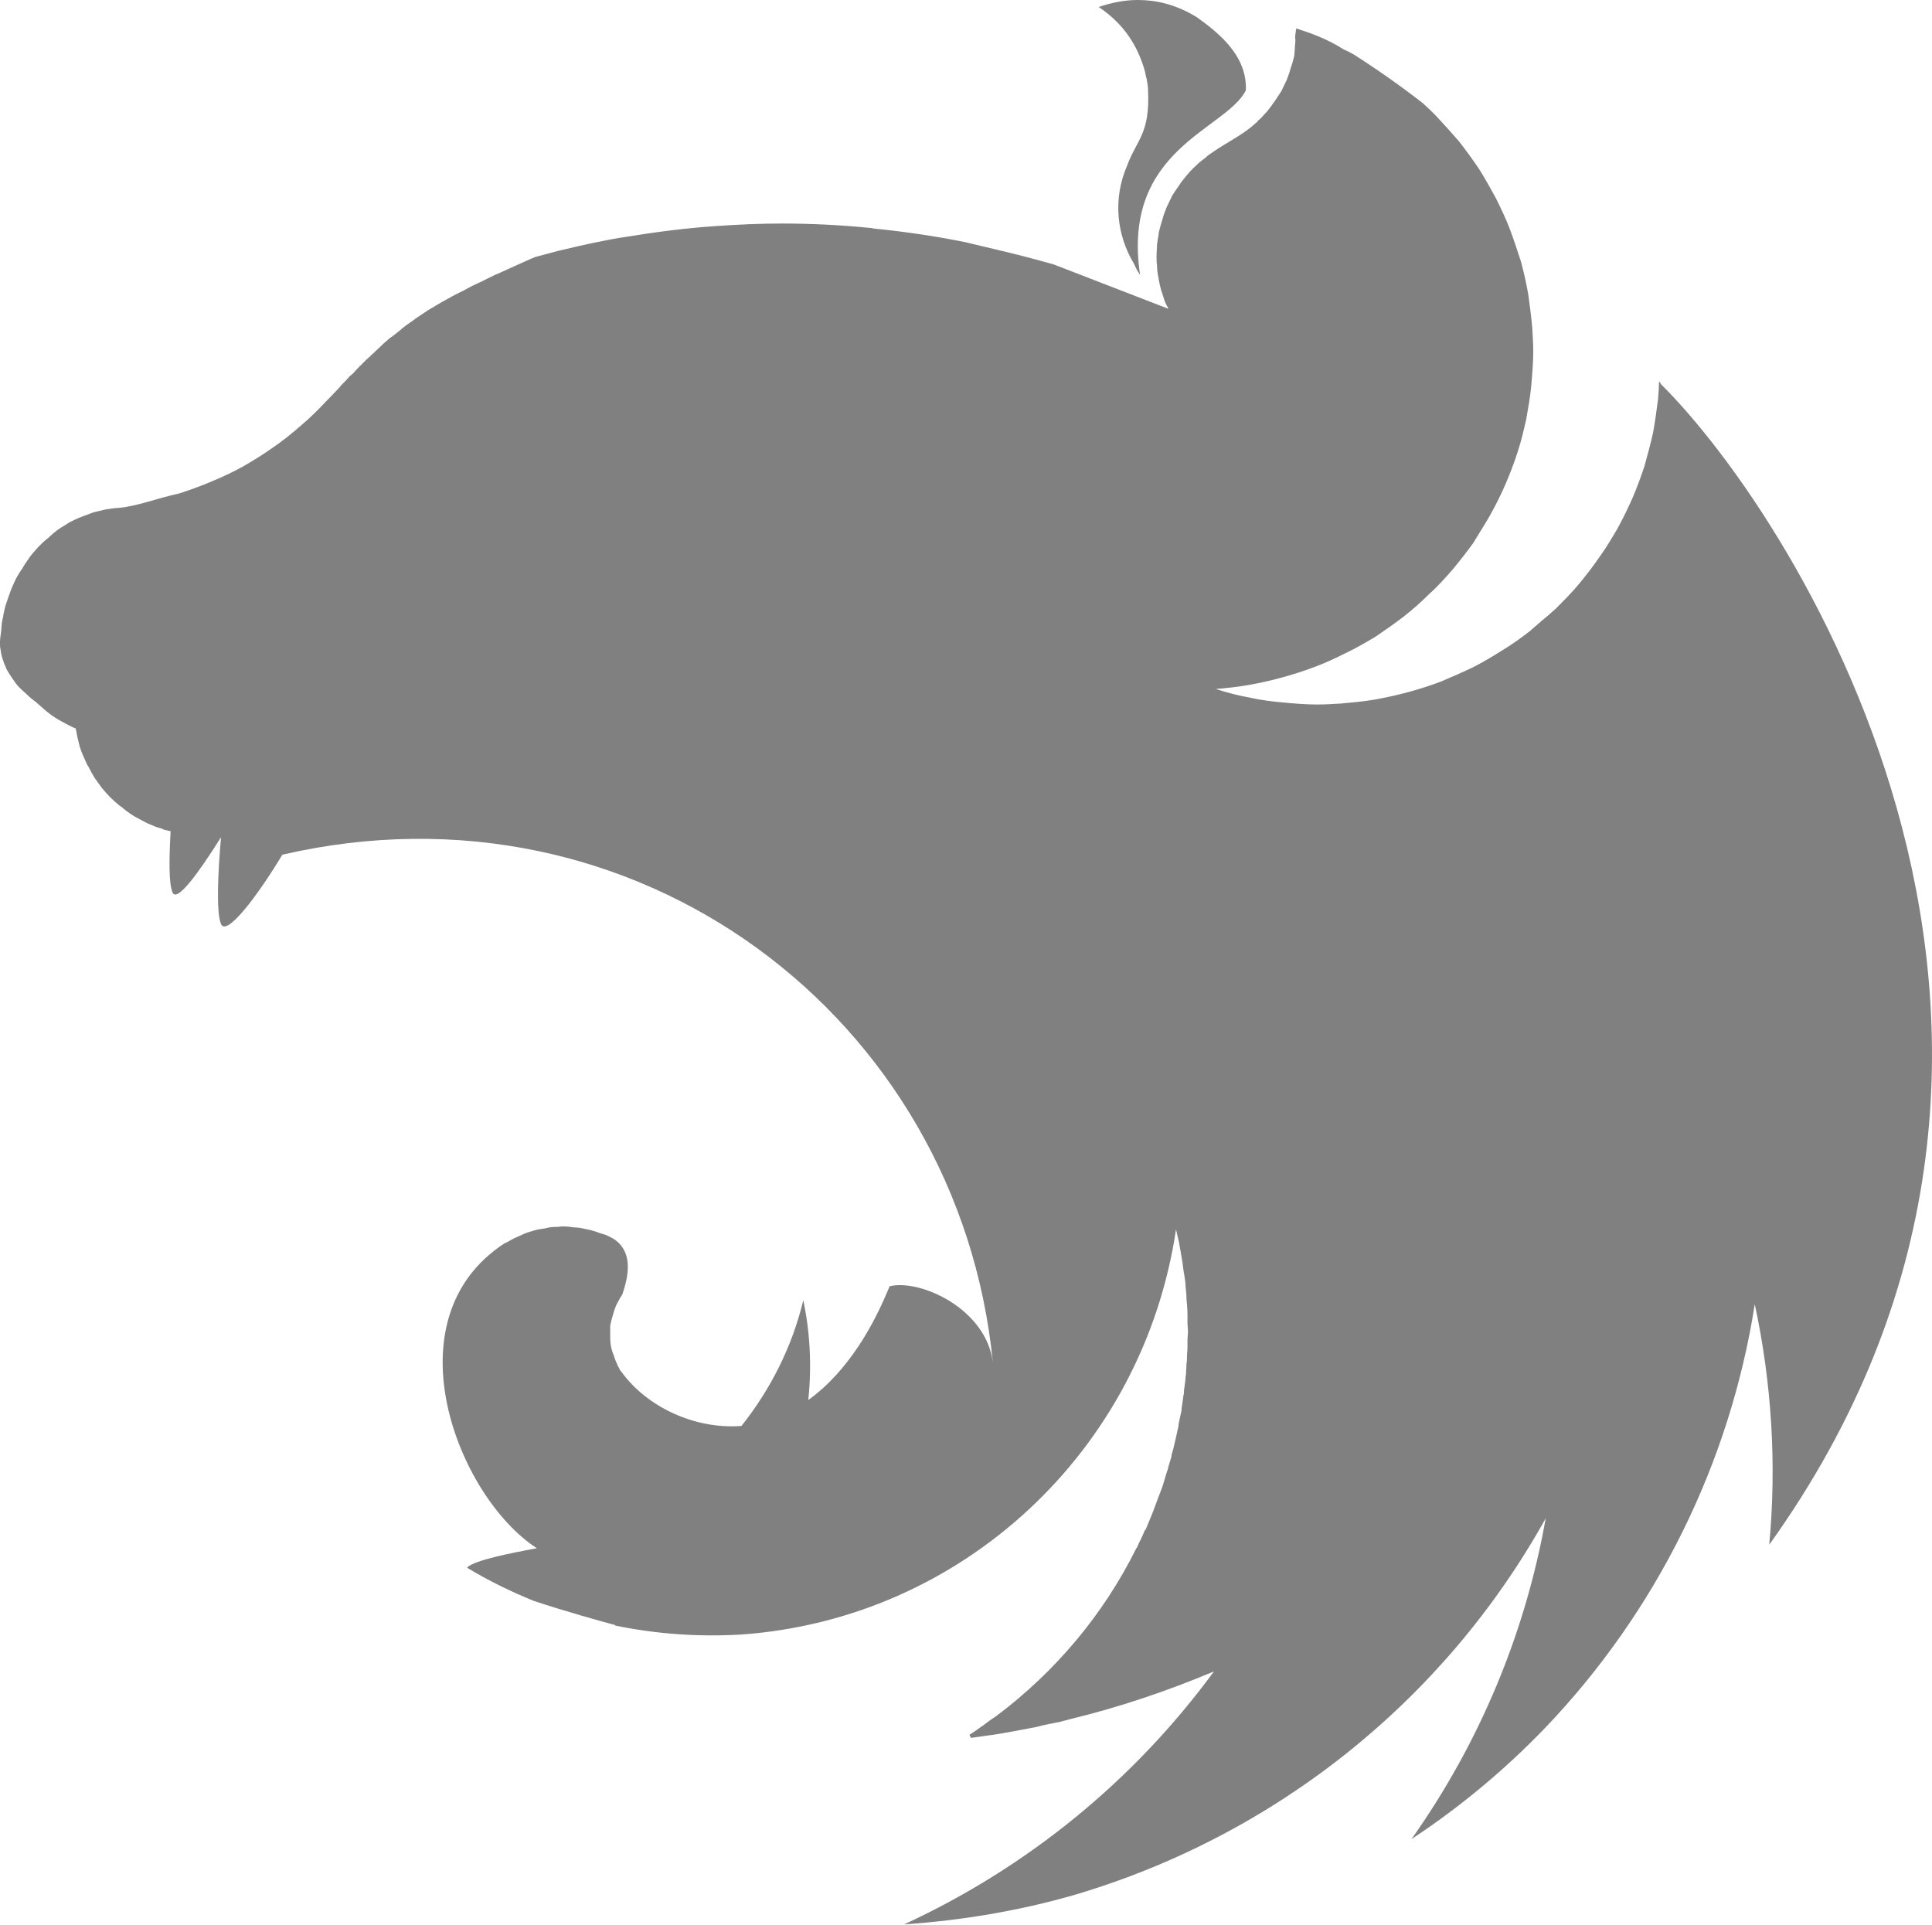
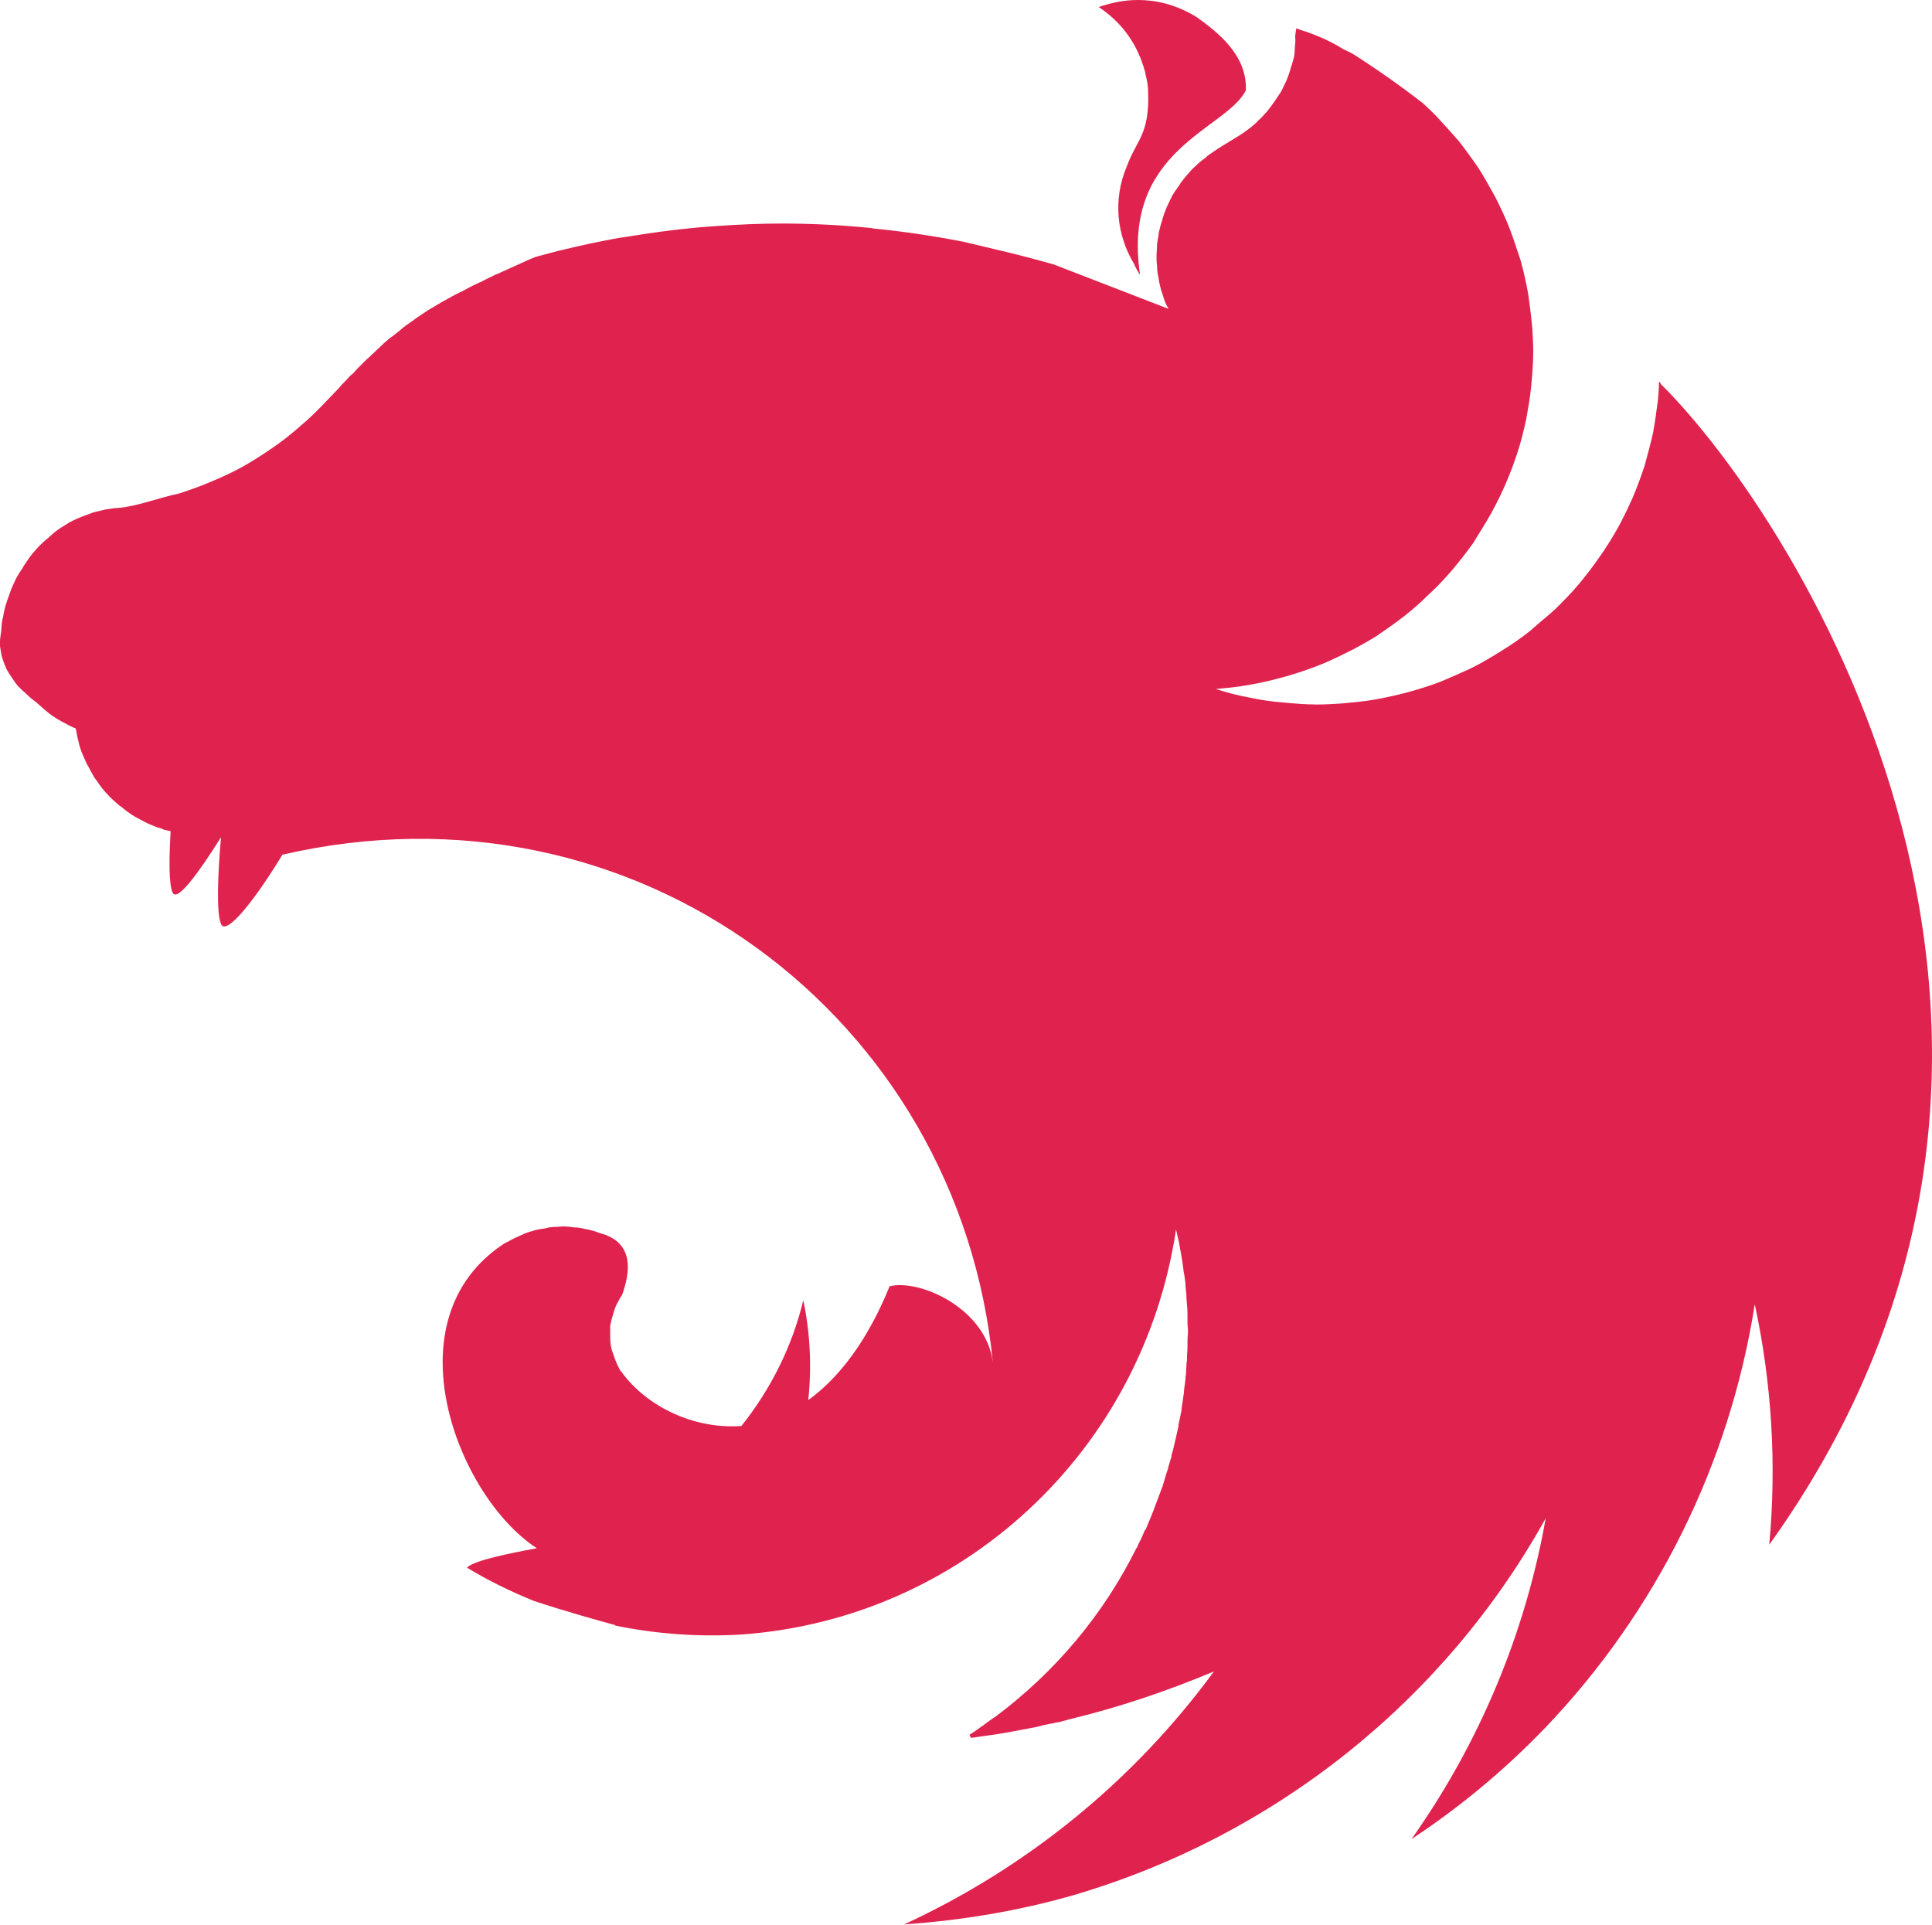
<svg xmlns="http://www.w3.org/2000/svg" height="255" preserveAspectRatio="xMidYMid" viewBox="0 0 256 255" width="256">
-   <path d="m150.736 0c-1.851 0-3.57.397-5.157.926 3.372 2.248 5.223 5.223 6.148 8.595.066.463.198.793.265 1.256.066.397.132.793.132 1.19.265 5.818-1.521 6.545-2.777 9.983-1.917 4.43-1.388 9.19.926 13.024.198.463.463.992.793 1.454-2.512-16.726 11.437-19.239 14.016-24.462.198-4.562-3.57-7.603-6.545-9.719-2.843-1.719-5.421-2.248-7.801-2.248zm21.024 3.768c-.265 1.521-.066 1.124-.132 1.917-.066.529-.066 1.19-.132 1.719-.132.529-.265 1.058-.463 1.587-.132.529-.331 1.058-.529 1.587-.265.529-.463.992-.727 1.521-.198.265-.331.529-.529.793-.132.198-.265.397-.397.595-.331.463-.661.926-.992 1.322-.397.397-.727.859-1.19 1.19v.066c-.397.331-.793.727-1.256 1.058-1.388 1.058-2.975 1.851-4.43 2.843-.463.331-.926.595-1.322.992-.463.331-.859.661-1.256 1.058-.463.397-.793.793-1.19 1.256-.331.397-.727.859-.992 1.322-.331.463-.661.926-.926 1.388-.265.529-.463.992-.727 1.521-.198.529-.397.992-.529 1.521-.198.595-.331 1.124-.463 1.653-.066.265-.066.595-.132.859-.066.265-.066.529-.132.793 0 .529-.066 1.124-.066 1.653 0 .397 0 .793.066 1.19 0 .529.066 1.058.198 1.653.066.529.198 1.058.331 1.587.198.529.331 1.058.529 1.587.132.331.331.661.463.926l-15.206-5.884c-2.578-.727-5.091-1.388-7.669-1.983-1.388-.331-2.777-.661-4.165-.992-3.967-.793-8-1.388-12.032-1.785-.132 0-.198-.066-.331-.066-3.967-.397-7.867-.595-11.834-.595-2.909 0-5.818.132-8.661.331-4.033.265-8.066.793-12.099 1.454-.992.132-1.983.331-2.975.529-2.049.397-4.033.859-5.95 1.322-.992.265-1.983.529-2.975.793-.992.397-1.917.859-2.843 1.256-.727.331-1.454.661-2.182.992-.132.066-.265.066-.331.132-.661.331-1.256.595-1.851.926-.198.066-.331.132-.463.198-.727.331-1.454.727-2.049 1.058-.463.198-.926.463-1.322.661-.198.132-.463.265-.595.331-.595.331-1.19.661-1.719.992-.595.331-1.124.661-1.587.992-.463.331-.926.595-1.322.926-.066.066-.132.066-.198.132-.397.265-.859.595-1.256.926 0 0-.066.066-.132.132-.331.265-.661.529-.992.793-.132.066-.265.198-.397.265-.331.265-.661.595-.992.859-.066.132-.198.198-.265.265-.397.397-.793.727-1.19 1.124-.066 0-.066.066-.132.132-.397.331-.793.727-1.19 1.124-.066.066-.066.132-.132.132-.331.331-.661.661-.992 1.058-.132.132-.331.265-.463.397-.331.397-.727.793-1.124 1.19-.066.132-.198.198-.265.331-.529.529-.992 1.058-1.521 1.587-.066.066-.132.132-.198.198-1.058 1.124-2.182 2.248-3.372 3.239-1.19 1.058-2.446 2.049-3.702 2.909-1.322.926-2.578 1.719-3.967 2.512-1.322.727-2.711 1.388-4.165 1.983-1.388.595-2.843 1.124-4.297 1.587-2.777.595-5.62 1.719-8.066 1.917-.529 0-1.124.132-1.653.198-.595.132-1.124.265-1.653.397-.529.198-1.058.397-1.587.595-.529.198-1.058.463-1.587.727-.463.331-.992.595-1.454.926-.463.331-.926.727-1.322 1.124-.463.331-.926.793-1.322 1.19-.397.463-.793.859-1.124 1.322-.331.529-.727.992-.992 1.521-.331.463-.661.992-.926 1.521-.265.595-.529 1.124-.727 1.719-.198.529-.397 1.124-.595 1.719-.132.529-.265 1.058-.331 1.587 0 .066-.066.132-.066.198-.132.595-.132 1.388-.198 1.785-.066.463-.132.859-.132 1.322 0 .265 0 .595.066.859.066.463.132.859.265 1.256.132.397.265.793.463 1.19v.066c.198.397.463.793.727 1.19.265.397.529.793.859 1.19.331.331.727.727 1.124 1.058.397.397.793.727 1.256 1.058 1.587 1.388 1.983 1.851 4.033 2.909.331.198.661.331 1.058.529.066 0 .132.066.198.066 0 .132 0 .198.066.331.066.529.198 1.058.331 1.587.132.595.331 1.124.529 1.587.198.397.331.793.529 1.19.066.132.132.265.198.331.265.529.529.992.793 1.454.331.463.661.926.992 1.388.331.397.727.859 1.124 1.256.397.397.793.727 1.256 1.124 0 0 .066.066.132.066.397.331.793.661 1.19.926.463.331.926.595 1.454.859.463.265.992.529 1.521.727.397.198.859.331 1.322.463.066.066.132.066.265.132.265.066.595.132.859.198-.198 3.57-.265 6.942.265 8.132.595 1.322 3.504-2.711 6.413-7.338-.397 4.562-.661 9.917 0 11.504.727 1.653 4.694-3.504 8.132-9.19 46.874-10.842 89.648 21.553 94.144 67.302-.859-7.14-9.652-11.107-13.685-10.115-1.983 4.892-5.355 11.173-10.776 15.074.463-4.363.265-8.859-.661-13.222-1.454 6.082-4.297 11.768-8.198 16.66-6.281.463-12.561-2.578-15.867-7.14-.265-.198-.331-.595-.529-.859-.198-.463-.397-.926-.529-1.388-.198-.463-.331-.926-.397-1.388-.066-.463-.066-.926-.066-1.454 0-.331 0-.661 0-.992.066-.463.198-.926.331-1.388.132-.463.265-.926.463-1.388.265-.463.463-.926.793-1.388 1.124-3.173 1.124-5.752-.926-7.272-.397-.265-.793-.463-1.256-.661-.265-.066-.595-.198-.859-.265-.198-.066-.331-.132-.529-.198-.463-.132-.926-.265-1.388-.331-.463-.132-.926-.198-1.388-.198-.463-.066-.992-.132-1.454-.132-.331 0-.661.066-.992.066-.529 0-.992.066-1.454.198-.463.066-.926.132-1.388.265-.463.132-.926.265-1.388.463-.463.198-.859.397-1.322.595-.397.198-.793.463-1.256.661-15.404 10.049-6.215 33.585 4.297 40.395-3.967.727-8 1.587-9.123 2.446-.066.066-.132.132-.132.132 2.843 1.719 5.818 3.173 8.925 4.43 4.231 1.388 8.727 2.645 10.71 3.173v.066c5.487 1.124 11.041 1.521 16.66 1.19 29.288-2.049 53.287-24.329 57.65-53.683.132.595.265 1.124.397 1.719.198 1.19.463 2.446.595 3.702v.066c.132.595.198 1.19.265 1.719v.265c.066.595.132 1.19.132 1.719.066.727.132 1.454.132 2.182v1.058c0 .331.066.727.066 1.058 0 .397-.066.793-.066 1.19v.926c0 .463-.066.859-.066 1.322 0 .265 0 .529-.066.859 0 .463-.066.926-.066 1.454-.066.198-.066.397-.066.595-.066.529-.132.992-.198 1.521 0 .198 0 .397-.066.595-.066.661-.198 1.256-.265 1.917v.066.066c-.132.595-.265 1.256-.397 1.851v.198c-.132.595-.265 1.19-.397 1.785 0 .066-.066.198-.066.265-.132.595-.265 1.19-.463 1.785v.198c-.198.661-.397 1.256-.529 1.851-.066.066-.066.132-.066.132-.198.661-.397 1.322-.595 1.983-.265.661-.463 1.256-.727 1.917-.265.661-.463 1.322-.727 1.917-.265.661-.529 1.256-.793 1.917h-.066c-.265.595-.529 1.256-.86 1.851-.066.198-.132.331-.198.463-.066.066-.066.132-.132.198-4.297 8.661-10.644 16.264-18.578 22.214-.529.331-1.058.727-1.587 1.124-.132.132-.331.198-.463.331-.463.331-.926.661-1.454.992l.198.397h.066c.926-.132 1.851-.265 2.777-.397h.066c1.719-.265 3.438-.595 5.157-.926.463-.066.992-.198 1.454-.331.331-.066.595-.132.926-.198.463-.066.926-.198 1.388-.265.397-.132.793-.198 1.19-.331 6.611-1.587 13.024-3.768 19.173-6.347-10.512 14.346-24.594 25.916-41.056 33.519 7.603-.529 15.206-1.785 22.544-3.901 26.643-7.867 49.055-25.784 62.476-49.915-2.711 15.272-8.793 29.817-17.784 42.51 6.413-4.231 12.297-9.124 17.652-14.677 14.809-15.47 24.528-35.106 27.833-56.196 2.248 10.446 2.909 21.222 1.917 31.866 47.733-66.575 3.967-135.597-14.346-153.777-.066-.132-.132-.198-.132-.331-.066.066-.066.066-.066.132 0-.066 0-.066-.066-.132 0 .793-.066 1.587-.132 2.38-.198 1.521-.397 2.975-.661 4.43-.331 1.454-.727 2.909-1.124 4.363-.463 1.388-.992 2.843-1.587 4.231-.595 1.322-1.256 2.711-1.983 4.033-.727 1.256-1.521 2.578-2.38 3.768-.859 1.256-1.785 2.446-2.711 3.57-.992 1.19-2.049 2.248-3.107 3.306-.661.595-1.256 1.124-1.917 1.653-.529.463-.992.859-1.521 1.322-1.19.926-2.38 1.785-3.702 2.578-1.256.793-2.578 1.587-3.901 2.248-1.388.661-2.777 1.256-4.165 1.851-1.388.529-2.843.992-4.297 1.388-1.454.397-2.975.727-4.43.992-1.521.265-3.041.397-4.496.529-1.058.066-2.116.132-3.173.132-1.521 0-3.041-.132-4.496-.265-1.521-.132-3.041-.331-4.496-.661-1.521-.265-2.975-.661-4.43-1.124h-.066c1.454-.132 2.909-.265 4.363-.529 1.521-.265 2.975-.595 4.43-.992 1.454-.397 2.909-.859 4.297-1.388 1.454-.529 2.843-1.19 4.165-1.851 1.388-.661 2.644-1.388 3.967-2.182 1.256-.859 2.512-1.719 3.702-2.645 1.19-.926 2.314-1.917 3.372-2.975 1.124-.992 2.116-2.116 3.107-3.24.992-1.19 1.917-2.38 2.777-3.57.132-.198.265-.463.397-.661.661-1.058 1.322-2.116 1.917-3.173.727-1.322 1.388-2.645 1.983-4.033.595-1.388 1.124-2.777 1.587-4.231.463-1.388.793-2.843 1.124-4.297.265-1.521.529-2.975.661-4.43.132-1.521.265-3.041.265-4.496 0-1.058-.066-2.116-.132-3.173-.132-1.521-.331-2.975-.529-4.43-.265-1.521-.595-2.975-.992-4.43-.463-1.388-.926-2.843-1.454-4.231-.529-1.388-1.19-2.777-1.851-4.099-.727-1.322-1.454-2.644-2.248-3.901-.859-1.256-1.719-2.446-2.645-3.636-.992-1.124-1.983-2.248-3.041-3.372-.529-.529-1.124-1.124-1.719-1.653-2.975-2.314-6.082-4.496-9.19-6.479-.463-.265-.859-.463-1.322-.661-2.182-1.388-4.231-2.116-6.281-2.777z" fill="grey" />
+   <path d="m150.736 0c-1.851 0-3.57.397-5.157.926 3.372 2.248 5.223 5.223 6.148 8.595.066.463.198.793.265 1.256.066.397.132.793.132 1.19.265 5.818-1.521 6.545-2.777 9.983-1.917 4.43-1.388 9.19.926 13.024.198.463.463.992.793 1.454-2.512-16.726 11.437-19.239 14.016-24.462.198-4.562-3.57-7.603-6.545-9.719-2.843-1.719-5.421-2.248-7.801-2.248zm21.024 3.768c-.265 1.521-.066 1.124-.132 1.917-.066.529-.066 1.19-.132 1.719-.132.529-.265 1.058-.463 1.587-.132.529-.331 1.058-.529 1.587-.265.529-.463.992-.727 1.521-.198.265-.331.529-.529.793-.132.198-.265.397-.397.595-.331.463-.661.926-.992 1.322-.397.397-.727.859-1.19 1.19v.066c-.397.331-.793.727-1.256 1.058-1.388 1.058-2.975 1.851-4.43 2.843-.463.331-.926.595-1.322.992-.463.331-.859.661-1.256 1.058-.463.397-.793.793-1.19 1.256-.331.397-.727.859-.992 1.322-.331.463-.661.926-.926 1.388-.265.529-.463.992-.727 1.521-.198.529-.397.992-.529 1.521-.198.595-.331 1.124-.463 1.653-.066.265-.066.595-.132.859-.066.265-.066.529-.132.793 0 .529-.066 1.124-.066 1.653 0 .397 0 .793.066 1.19 0 .529.066 1.058.198 1.653.066.529.198 1.058.331 1.587.198.529.331 1.058.529 1.587.132.331.331.661.463.926l-15.206-5.884c-2.578-.727-5.091-1.388-7.669-1.983-1.388-.331-2.777-.661-4.165-.992-3.967-.793-8-1.388-12.032-1.785-.132 0-.198-.066-.331-.066-3.967-.397-7.867-.595-11.834-.595-2.909 0-5.818.132-8.661.331-4.033.265-8.066.793-12.099 1.454-.992.132-1.983.331-2.975.529-2.049.397-4.033.859-5.95 1.322-.992.265-1.983.529-2.975.793-.992.397-1.917.859-2.843 1.256-.727.331-1.454.661-2.182.992-.132.066-.265.066-.331.132-.661.331-1.256.595-1.851.926-.198.066-.331.132-.463.198-.727.331-1.454.727-2.049 1.058-.463.198-.926.463-1.322.661-.198.132-.463.265-.595.331-.595.331-1.19.661-1.719.992-.595.331-1.124.661-1.587.992-.463.331-.926.595-1.322.926-.066.066-.132.066-.198.132-.397.265-.859.595-1.256.926 0 0-.066.066-.132.132-.331.265-.661.529-.992.793-.132.066-.265.198-.397.265-.331.265-.661.595-.992.859-.066.132-.198.198-.265.265-.397.397-.793.727-1.19 1.124-.066 0-.066.066-.132.132-.397.331-.793.727-1.19 1.124-.066.066-.066.132-.132.132-.331.331-.661.661-.992 1.058-.132.132-.331.265-.463.397-.331.397-.727.793-1.124 1.19-.066.132-.198.198-.265.331-.529.529-.992 1.058-1.521 1.587-.066.066-.132.132-.198.198-1.058 1.124-2.182 2.248-3.372 3.239-1.19 1.058-2.446 2.049-3.702 2.909-1.322.926-2.578 1.719-3.967 2.512-1.322.727-2.711 1.388-4.165 1.983-1.388.595-2.843 1.124-4.297 1.587-2.777.595-5.62 1.719-8.066 1.917-.529 0-1.124.132-1.653.198-.595.132-1.124.265-1.653.397-.529.198-1.058.397-1.587.595-.529.198-1.058.463-1.587.727-.463.331-.992.595-1.454.926-.463.331-.926.727-1.322 1.124-.463.331-.926.793-1.322 1.19-.397.463-.793.859-1.124 1.322-.331.529-.727.992-.992 1.521-.331.463-.661.992-.926 1.521-.265.595-.529 1.124-.727 1.719-.198.529-.397 1.124-.595 1.719-.132.529-.265 1.058-.331 1.587 0 .066-.066.132-.066.198-.132.595-.132 1.388-.198 1.785-.066.463-.132.859-.132 1.322 0 .265 0 .595.066.859.066.463.132.859.265 1.256.132.397.265.793.463 1.19v.066c.198.397.463.793.727 1.19.265.397.529.793.859 1.19.331.331.727.727 1.124 1.058.397.397.793.727 1.256 1.058 1.587 1.388 1.983 1.851 4.033 2.909.331.198.661.331 1.058.529.066 0 .132.066.198.066 0 .132 0 .198.066.331.066.529.198 1.058.331 1.587.132.595.331 1.124.529 1.587.198.397.331.793.529 1.19.066.132.132.265.198.331.265.529.529.992.793 1.454.331.463.661.926.992 1.388.331.397.727.859 1.124 1.256.397.397.793.727 1.256 1.124 0 0 .066.066.132.066.397.331.793.661 1.19.926.463.331.926.595 1.454.859.463.265.992.529 1.521.727.397.198.859.331 1.322.463.066.066.132.066.265.132.265.066.595.132.859.198-.198 3.57-.265 6.942.265 8.132.595 1.322 3.504-2.711 6.413-7.338-.397 4.562-.661 9.917 0 11.504.727 1.653 4.694-3.504 8.132-9.19 46.874-10.842 89.648 21.553 94.144 67.302-.859-7.14-9.652-11.107-13.685-10.115-1.983 4.892-5.355 11.173-10.776 15.074.463-4.363.265-8.859-.661-13.222-1.454 6.082-4.297 11.768-8.198 16.66-6.281.463-12.561-2.578-15.867-7.14-.265-.198-.331-.595-.529-.859-.198-.463-.397-.926-.529-1.388-.198-.463-.331-.926-.397-1.388-.066-.463-.066-.926-.066-1.454 0-.331 0-.661 0-.992.066-.463.198-.926.331-1.388.132-.463.265-.926.463-1.388.265-.463.463-.926.793-1.388 1.124-3.173 1.124-5.752-.926-7.272-.397-.265-.793-.463-1.256-.661-.265-.066-.595-.198-.859-.265-.198-.066-.331-.132-.529-.198-.463-.132-.926-.265-1.388-.331-.463-.132-.926-.198-1.388-.198-.463-.066-.992-.132-1.454-.132-.331 0-.661.066-.992.066-.529 0-.992.066-1.454.198-.463.066-.926.132-1.388.265-.463.132-.926.265-1.388.463-.463.198-.859.397-1.322.595-.397.198-.793.463-1.256.661-15.404 10.049-6.215 33.585 4.297 40.395-3.967.727-8 1.587-9.123 2.446-.066.066-.132.132-.132.132 2.843 1.719 5.818 3.173 8.925 4.43 4.231 1.388 8.727 2.645 10.71 3.173v.066c5.487 1.124 11.041 1.521 16.66 1.19 29.288-2.049 53.287-24.329 57.65-53.683.132.595.265 1.124.397 1.719.198 1.19.463 2.446.595 3.702v.066c.132.595.198 1.19.265 1.719v.265c.066.595.132 1.19.132 1.719.066.727.132 1.454.132 2.182v1.058c0 .331.066.727.066 1.058 0 .397-.066.793-.066 1.19v.926c0 .463-.066.859-.066 1.322 0 .265 0 .529-.066.859 0 .463-.066.926-.066 1.454-.066.198-.066.397-.066.595-.066.529-.132.992-.198 1.521 0 .198 0 .397-.066.595-.066.661-.198 1.256-.265 1.917v.066.066c-.132.595-.265 1.256-.397 1.851v.198c-.132.595-.265 1.19-.397 1.785 0 .066-.066.198-.066.265-.132.595-.265 1.19-.463 1.785v.198c-.198.661-.397 1.256-.529 1.851-.066.066-.066.132-.066.132-.198.661-.397 1.322-.595 1.983-.265.661-.463 1.256-.727 1.917-.265.661-.463 1.322-.727 1.917-.265.661-.529 1.256-.793 1.917h-.066c-.265.595-.529 1.256-.86 1.851-.066.198-.132.331-.198.463-.066.066-.066.132-.132.198-4.297 8.661-10.644 16.264-18.578 22.214-.529.331-1.058.727-1.587 1.124-.132.132-.331.198-.463.331-.463.331-.926.661-1.454.992l.198.397h.066c.926-.132 1.851-.265 2.777-.397h.066c1.719-.265 3.438-.595 5.157-.926.463-.066.992-.198 1.454-.331.331-.066.595-.132.926-.198.463-.066.926-.198 1.388-.265.397-.132.793-.198 1.19-.331 6.611-1.587 13.024-3.768 19.173-6.347-10.512 14.346-24.594 25.916-41.056 33.519 7.603-.529 15.206-1.785 22.544-3.901 26.643-7.867 49.055-25.784 62.476-49.915-2.711 15.272-8.793 29.817-17.784 42.51 6.413-4.231 12.297-9.124 17.652-14.677 14.809-15.47 24.528-35.106 27.833-56.196 2.248 10.446 2.909 21.222 1.917 31.866 47.733-66.575 3.967-135.597-14.346-153.777-.066-.132-.132-.198-.132-.331-.066.066-.066.066-.066.132 0-.066 0-.066-.066-.132 0 .793-.066 1.587-.132 2.38-.198 1.521-.397 2.975-.661 4.43-.331 1.454-.727 2.909-1.124 4.363-.463 1.388-.992 2.843-1.587 4.231-.595 1.322-1.256 2.711-1.983 4.033-.727 1.256-1.521 2.578-2.38 3.768-.859 1.256-1.785 2.446-2.711 3.57-.992 1.19-2.049 2.248-3.107 3.306-.661.595-1.256 1.124-1.917 1.653-.529.463-.992.859-1.521 1.322-1.19.926-2.38 1.785-3.702 2.578-1.256.793-2.578 1.587-3.901 2.248-1.388.661-2.777 1.256-4.165 1.851-1.388.529-2.843.992-4.297 1.388-1.454.397-2.975.727-4.43.992-1.521.265-3.041.397-4.496.529-1.058.066-2.116.132-3.173.132-1.521 0-3.041-.132-4.496-.265-1.521-.132-3.041-.331-4.496-.661-1.521-.265-2.975-.661-4.43-1.124h-.066c1.454-.132 2.909-.265 4.363-.529 1.521-.265 2.975-.595 4.43-.992 1.454-.397 2.909-.859 4.297-1.388 1.454-.529 2.843-1.19 4.165-1.851 1.388-.661 2.644-1.388 3.967-2.182 1.256-.859 2.512-1.719 3.702-2.645 1.19-.926 2.314-1.917 3.372-2.975 1.124-.992 2.116-2.116 3.107-3.24.992-1.19 1.917-2.38 2.777-3.57.132-.198.265-.463.397-.661.661-1.058 1.322-2.116 1.917-3.173.727-1.322 1.388-2.645 1.983-4.033.595-1.388 1.124-2.777 1.587-4.231.463-1.388.793-2.843 1.124-4.297.265-1.521.529-2.975.661-4.43.132-1.521.265-3.041.265-4.496 0-1.058-.066-2.116-.132-3.173-.132-1.521-.331-2.975-.529-4.43-.265-1.521-.595-2.975-.992-4.43-.463-1.388-.926-2.843-1.454-4.231-.529-1.388-1.19-2.777-1.851-4.099-.727-1.322-1.454-2.644-2.248-3.901-.859-1.256-1.719-2.446-2.645-3.636-.992-1.124-1.983-2.248-3.041-3.372-.529-.529-1.124-1.124-1.719-1.653-2.975-2.314-6.082-4.496-9.19-6.479-.463-.265-.859-.463-1.322-.661-2.182-1.388-4.231-2.116-6.281-2.777z" fill="#e0234e" />
</svg>
